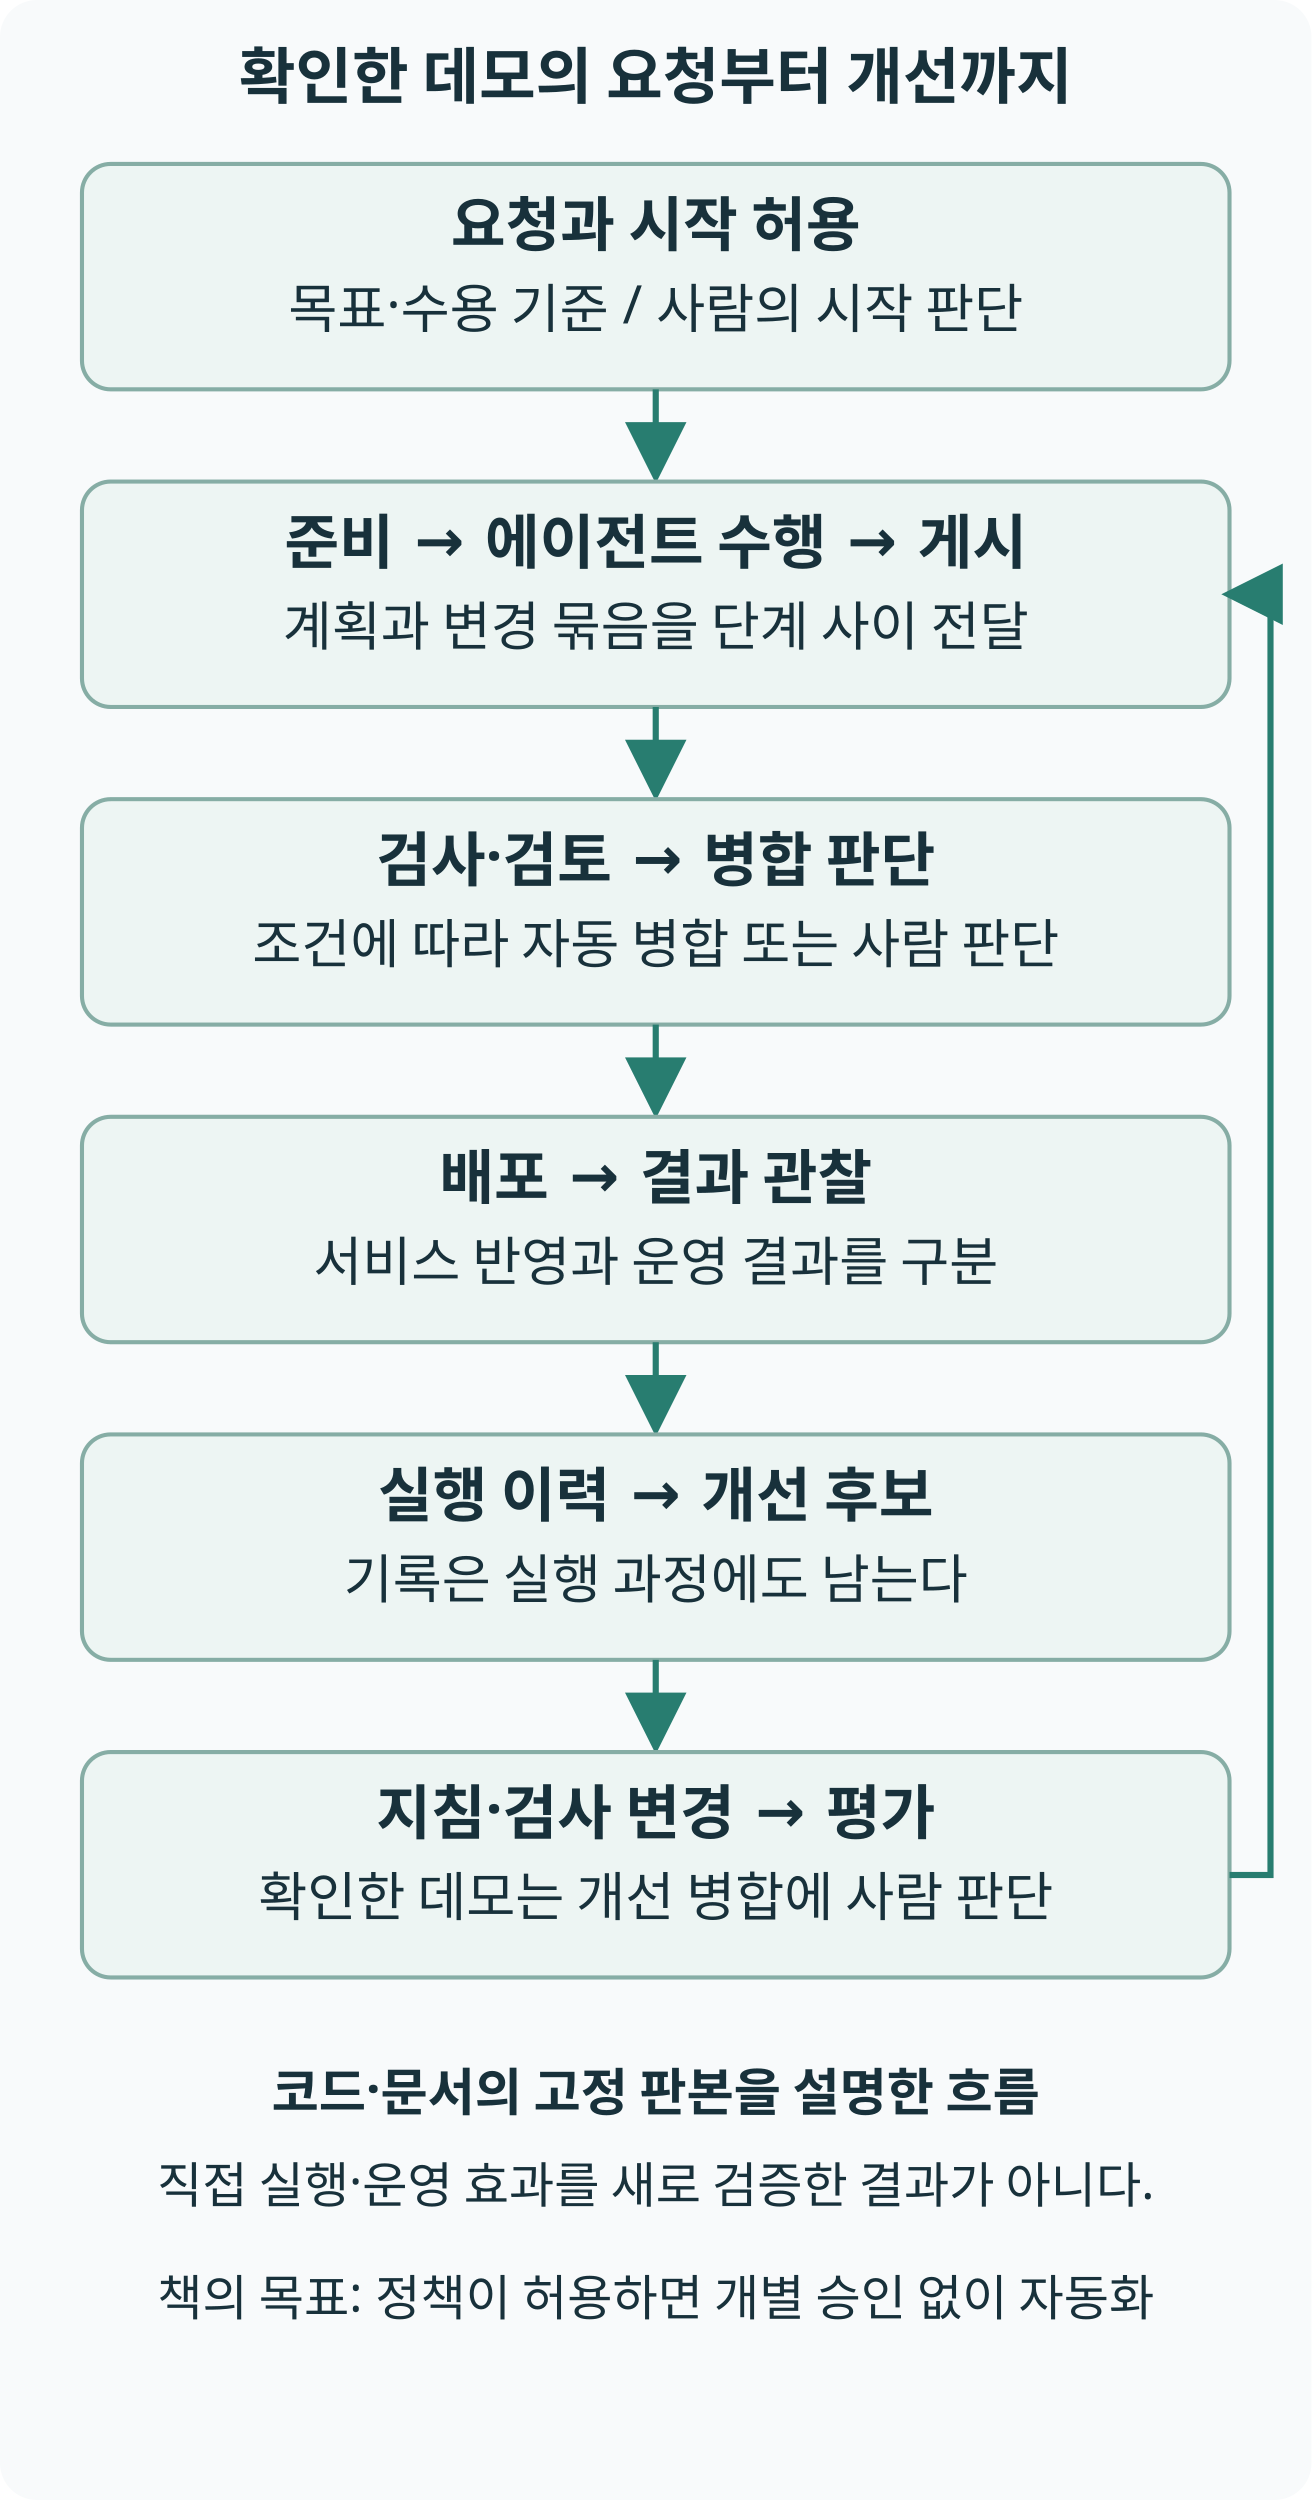
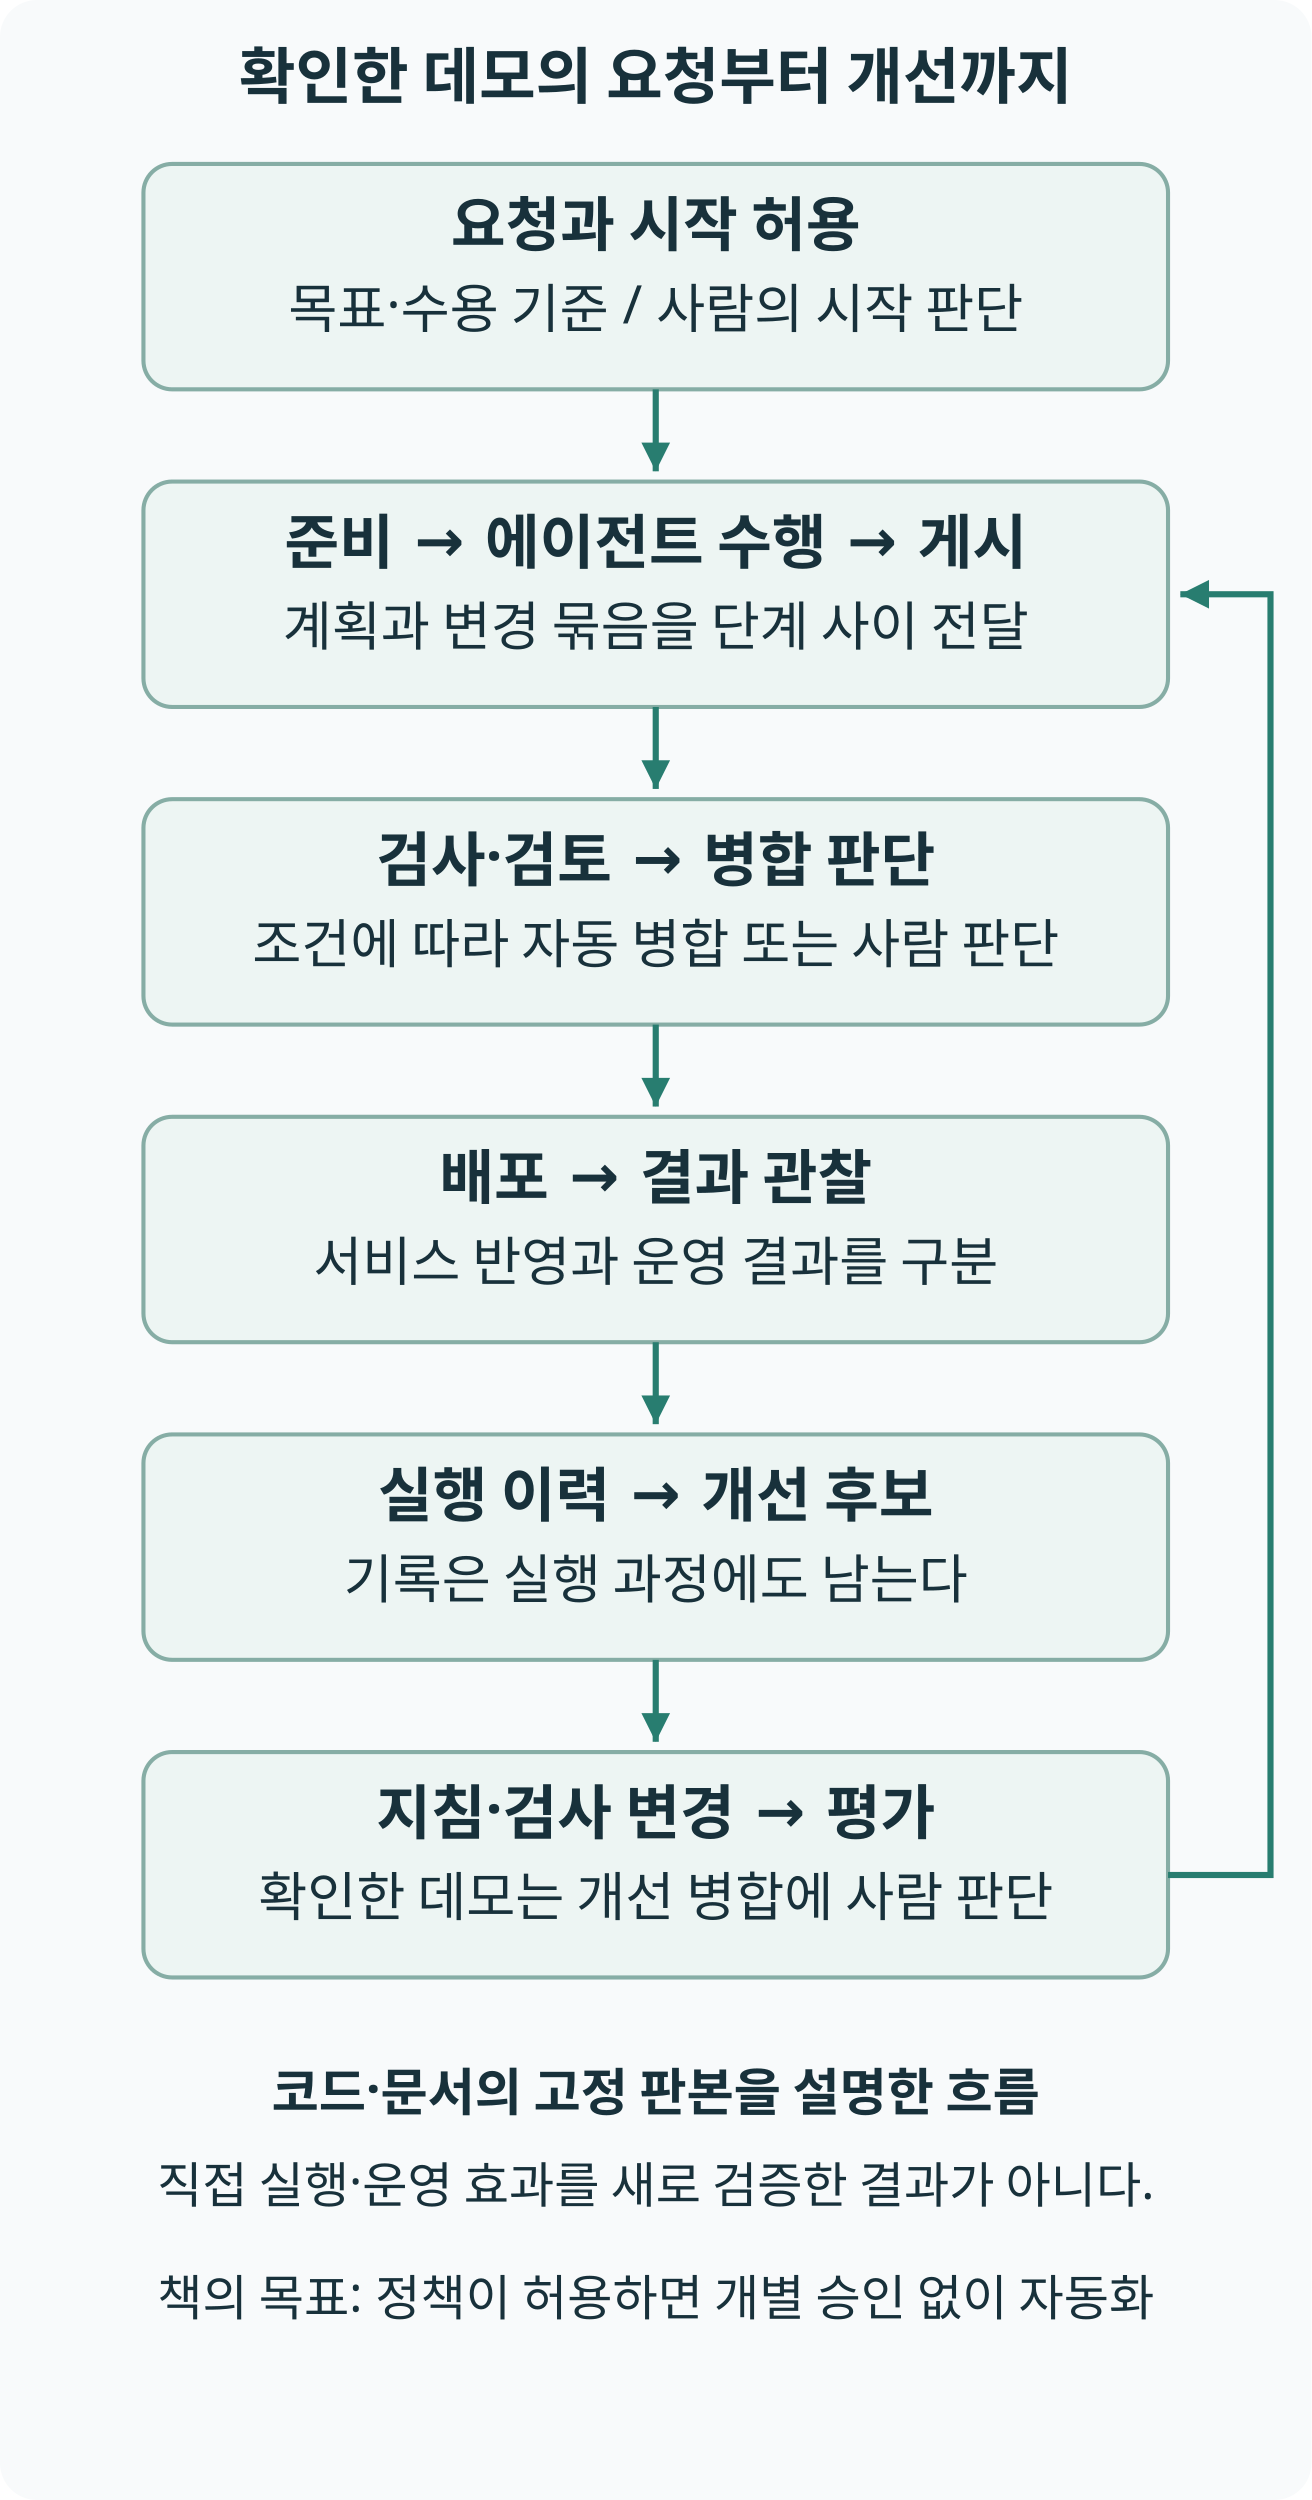
<svg xmlns="http://www.w3.org/2000/svg" width="640" height="1220" viewBox="0 0 640 1220" role="img" aria-labelledby="title desc">
  <defs>
-     <marker id="arrow" markerWidth="10" markerHeight="10" refX="8" refY="5" orient="auto">
-       <path d="M0 0 L10 5 L0 10 Z" fill="#287d70" />
+     <marker id="arrow" markerUnits="userSpaceOnUse" markerWidth="14" markerHeight="14" viewBox="0 0 14 14" refX="14" refY="7" orient="auto">
+       <path d="M0 0 L14 7 L0 14 Z" fill="#287d70" />
    </marker>
  </defs>
  <rect width="640" height="1220" rx="18" fill="#f8fafb" />
  <g font-family="Apple SD Gothic Neo, Noto Sans KR, Malgun Gothic, sans-serif">
    <text x="320" y="48" text-anchor="middle" font-size="30" font-weight="700" fill="#18313b">확인한 데모의 요청부터 개선까지</text>
-     <rect x="40" y="80" width="560" height="110" rx="14" fill="#edf5f3" stroke="#86ada5" stroke-width="2" />
+     <rect x="70" y="80" width="500" height="110" rx="14" fill="#edf5f3" stroke="#86ada5" stroke-width="2" />
    <text x="320.0" y="120" text-anchor="middle" font-size="29" font-weight="700" fill="#18313b">요청과 시작 허용</text>
    <text x="320.0" y="160" text-anchor="middle" font-size="26" font-weight="400" fill="#18313b">목표·수용 기준 / 사람의 시작 판단</text>
    <path d="M320 190 V230" fill="none" stroke="#287d70" stroke-width="3" marker-end="url(#arrow)" />
-     <rect x="40" y="235" width="560" height="110" rx="14" fill="#edf5f3" stroke="#86ada5" stroke-width="2" />
+     <rect x="70" y="235" width="500" height="110" rx="14" fill="#edf5f3" stroke="#86ada5" stroke-width="2" />
    <text x="320.0" y="275" text-anchor="middle" font-size="29" font-weight="700" fill="#18313b">준비 → 에이전트 수행 → 게시</text>
    <text x="320.0" y="315" text-anchor="middle" font-size="26" font-weight="400" fill="#18313b">계획과 변경 묶음을 단계 사이 전달</text>
    <path d="M320 345 V385" fill="none" stroke="#287d70" stroke-width="3" marker-end="url(#arrow)" />
-     <rect x="40" y="390" width="560" height="110" rx="14" fill="#edf5f3" stroke="#86ada5" stroke-width="2" />
+     <rect x="70" y="390" width="500" height="110" rx="14" fill="#edf5f3" stroke="#86ada5" stroke-width="2" />
    <text x="320.0" y="430" text-anchor="middle" font-size="29" font-weight="700" fill="#18313b">검사·검토 → 병합 판단</text>
    <text x="320.0" y="470" text-anchor="middle" font-size="26" font-weight="400" fill="#18313b">조건에 따라 자동 병합 또는 사람 판단</text>
    <path d="M320 500 V540" fill="none" stroke="#287d70" stroke-width="3" marker-end="url(#arrow)" />
-     <rect x="40" y="545" width="560" height="110" rx="14" fill="#edf5f3" stroke="#86ada5" stroke-width="2" />
+     <rect x="70" y="545" width="500" height="110" rx="14" fill="#edf5f3" stroke="#86ada5" stroke-width="2" />
    <text x="320.0" y="585" text-anchor="middle" font-size="29" font-weight="700" fill="#18313b">배포 → 결과 관찰</text>
    <text x="320.0" y="625" text-anchor="middle" font-size="26" font-weight="400" fill="#18313b">서비스 반영과 운영 결과를 구분</text>
    <path d="M320 655 V695" fill="none" stroke="#287d70" stroke-width="3" marker-end="url(#arrow)" />
-     <rect x="40" y="700" width="560" height="110" rx="14" fill="#edf5f3" stroke="#86ada5" stroke-width="2" />
+     <rect x="70" y="700" width="500" height="110" rx="14" fill="#edf5f3" stroke="#86ada5" stroke-width="2" />
    <text x="320.0" y="740" text-anchor="middle" font-size="29" font-weight="700" fill="#18313b">실행 이력 → 개선 후보</text>
    <text x="320.0" y="780" text-anchor="middle" font-size="26" font-weight="400" fill="#18313b">기록은 실행 과정에도 남는다</text>
    <path d="M320 810 V850" fill="none" stroke="#287d70" stroke-width="3" marker-end="url(#arrow)" />
-     <rect x="40" y="855" width="560" height="110" rx="14" fill="#edf5f3" stroke="#86ada5" stroke-width="2" />
+     <rect x="70" y="855" width="500" height="110" rx="14" fill="#edf5f3" stroke="#86ada5" stroke-width="2" />
    <text x="320.0" y="895" text-anchor="middle" font-size="29" font-weight="700" fill="#18313b">지침·검사 변경 → 평가</text>
    <text x="320.0" y="935" text-anchor="middle" font-size="26" font-weight="400" fill="#18313b">확인한 데모는 개선 병합에 사람 판단</text>
-     <path d="M600 915 H620 V290 H602" fill="none" stroke="#287d70" stroke-width="3" marker-end="url(#arrow)" />
+     <path d="M570 915 H620 V290 H576" fill="none" stroke="#287d70" stroke-width="3" marker-end="url(#arrow)" />
    <text x="320" y="1030" text-anchor="middle" font-size="25" font-weight="700" fill="#18313b">코드·문서의 고정 판본을 설명한 흐름</text>
    <text x="320" y="1075" text-anchor="middle" font-size="24" font-weight="400" fill="#18313b">직접 실행·운영 효과를 새로 검증한 결과가 아니다.</text>
    <text x="320" y="1130" text-anchor="middle" font-size="24" font-weight="400" fill="#18313b">책의 목표: 정책이 허용하면 개별 승인 없이 자동화</text>
  </g>
</svg>
